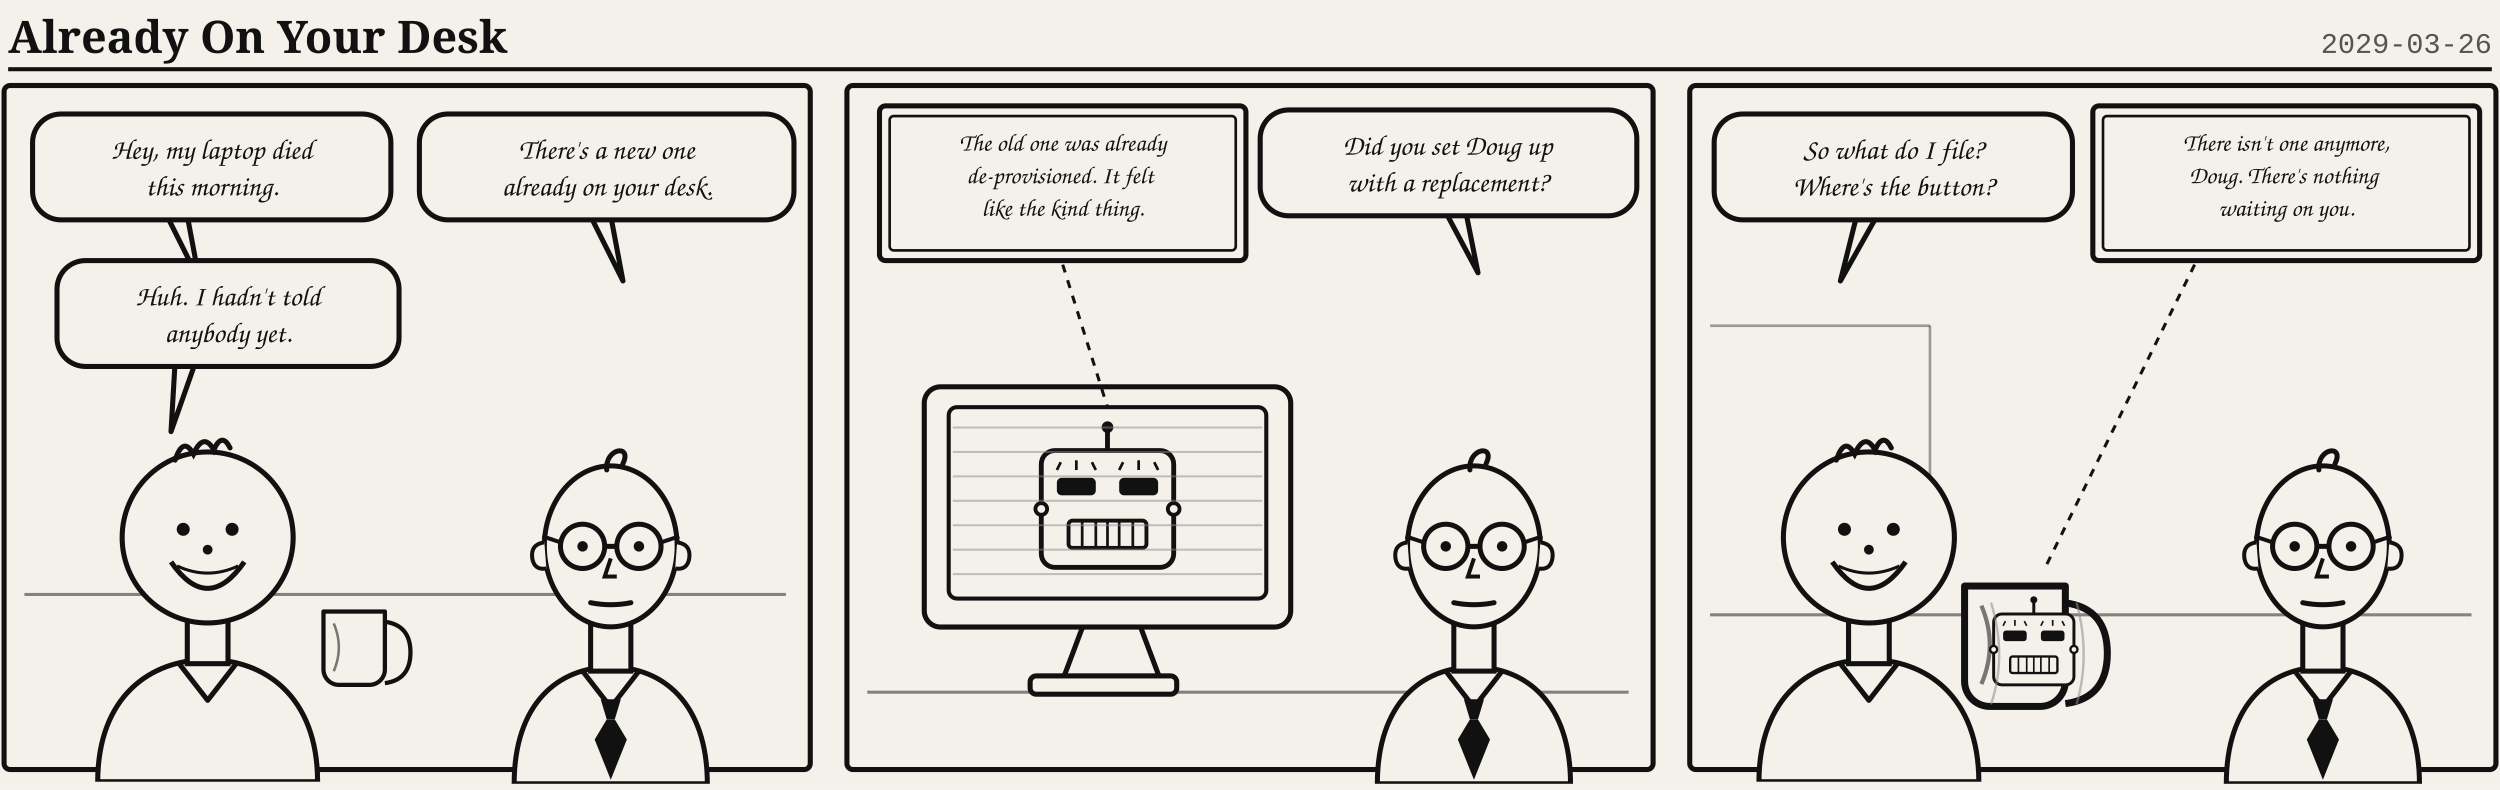
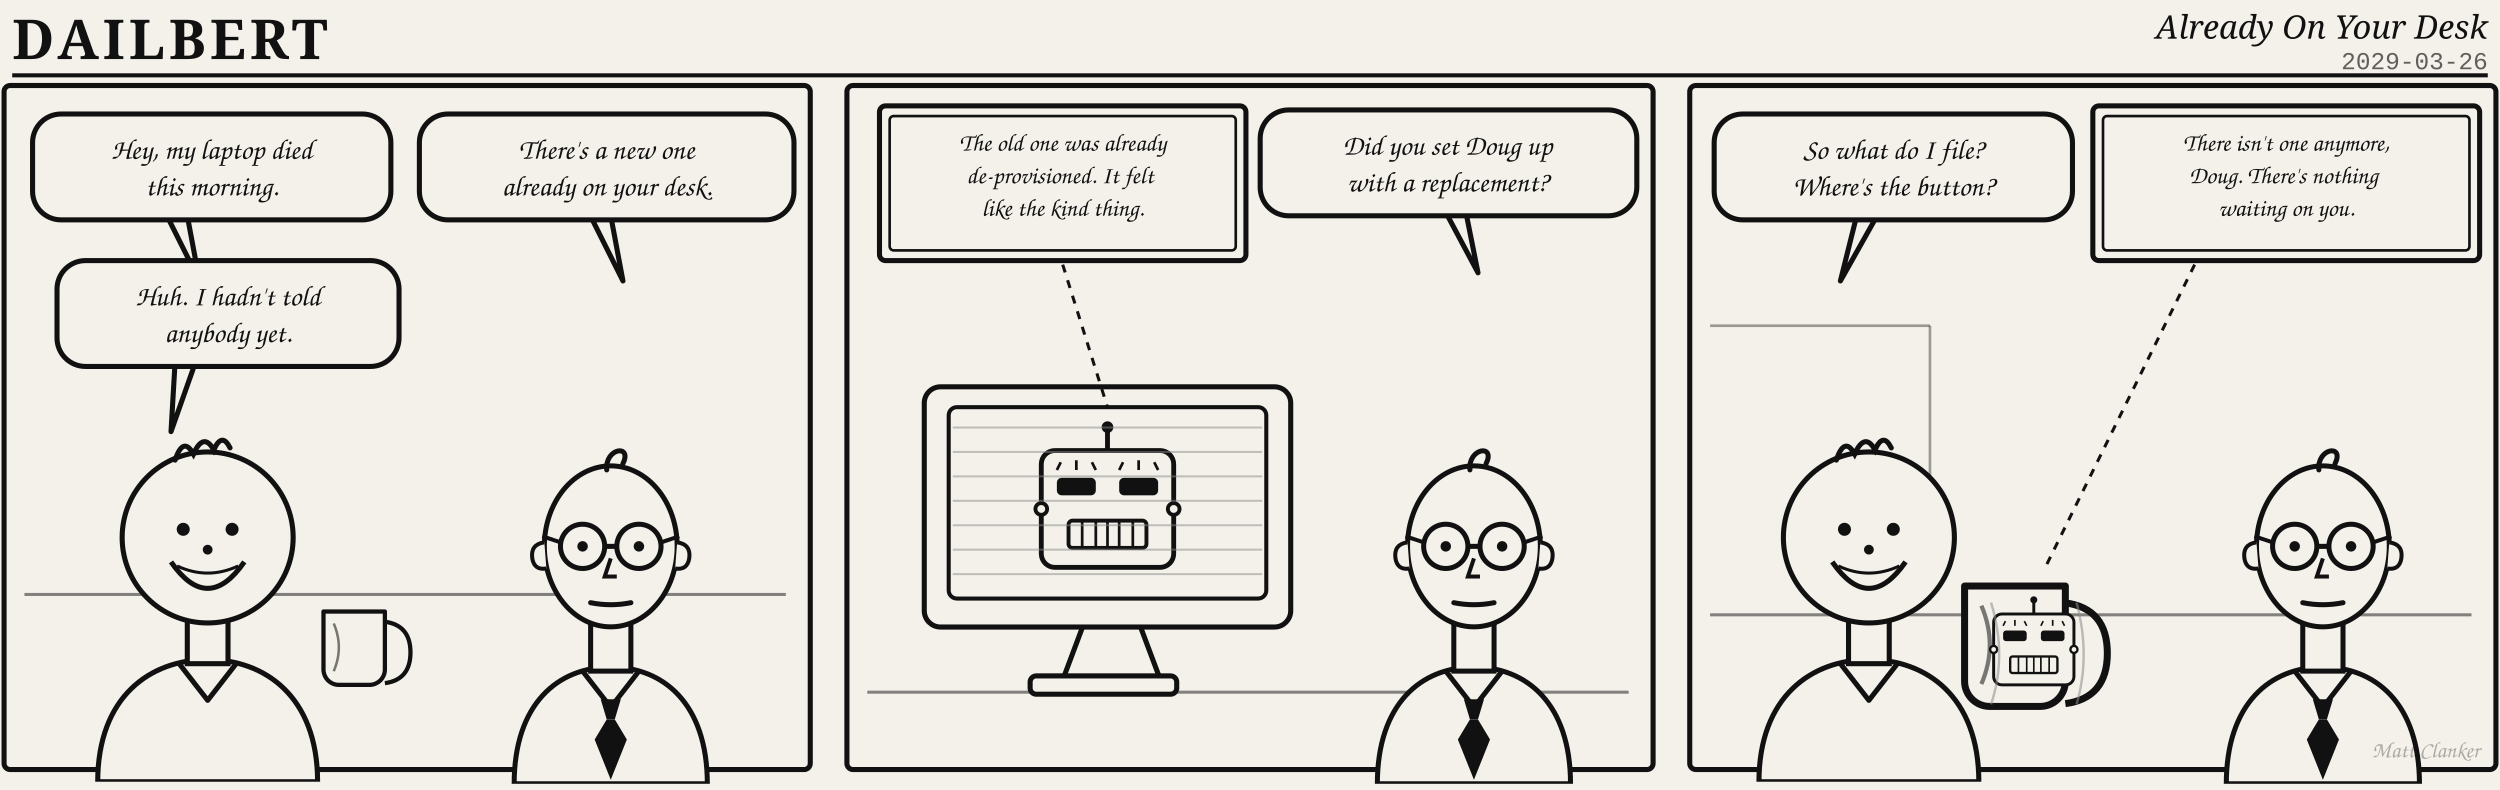
<svg xmlns="http://www.w3.org/2000/svg" viewBox="0 0 1228 388" width="1228" height="388" font-family="Georgia,serif">
  <rect width="1228" height="388" fill="#f4f1ea" />
-   <text x="4" y="26" font-family="Georgia,serif" font-weight="bold" font-size="22" fill="#111">Already On Your Desk</text>
-   <text x="1224" y="26" text-anchor="end" font-family="'Courier New',monospace" font-size="14" fill="#111" opacity="0.7">2029-03-26</text>
-   <line x1="4" y1="34" x2="1224" y2="34" stroke="#111" stroke-width="2" />
+   <text x="6" y="29" font-family="Georgia,serif" font-weight="bold" font-size="27" letter-spacing="2" fill="#111">DAILBERT</text>
+   <text x="1222" y="19" text-anchor="end" font-family="Georgia,serif" font-style="italic" font-size="16" fill="#111">Already On Your Desk</text>
+   <text x="1222" y="34" text-anchor="end" font-family="'Courier New',monospace" font-size="12" fill="#111" opacity="0.65">2029-03-26</text>
+   <line x1="6" y1="37" x2="1222" y2="37" stroke="#111" stroke-width="2" />
  <g transform="translate(0,40)">
    <defs>
      <symbol id="dailbert" viewBox="0 0 120 172">
        <path d="M12,172 C12,132 34,114 60,114 C86,114 108,132 108,172 Z" fill="#f4f1ea" stroke="#111" stroke-width="2.5" stroke-linejoin="round" />
        <rect x="50" y="90" width="20" height="26" fill="#f4f1ea" stroke="#111" stroke-width="2.5" />
        <path d="M46,116 L60,134 L74,116" fill="none" stroke="#111" stroke-width="2.5" stroke-linejoin="round" />
        <path d="M55,130 L65,130 L62,140 L58,140 Z" fill="#111" />
        <path d="M58,140 L52,150 L60,170 L68,150 L62,140 Z" fill="#111" />
        <ellipse cx="60" cy="54" rx="33" ry="40" fill="#f4f1ea" stroke="#111" stroke-width="2.5" />
        <path d="M27,52 q-7,1 -6,8 q1,6 7,5" fill="#f4f1ea" stroke="#111" stroke-width="2" />
        <path d="M93,52 q7,1 6,8 q-1,6 -7,5" fill="#f4f1ea" stroke="#111" stroke-width="2" />
        <circle cx="46" cy="54" r="11" fill="#f4f1ea" stroke="#111" stroke-width="2.5" />
        <circle cx="74" cy="54" r="11" fill="#f4f1ea" stroke="#111" stroke-width="2.5" />
        <path d="M57,54 h6" fill="none" stroke="#111" stroke-width="2.5" />
        <path d="M35,52 l-9,-3" fill="none" stroke="#111" stroke-width="2" />
        <path d="M85,52 l9,-3" fill="none" stroke="#111" stroke-width="2" />
        <circle cx="46" cy="54" r="2.6" fill="#111" />
        <circle cx="74" cy="54" r="2.6" fill="#111" />
        <path d="M60,60 l-3,9 l6,0" fill="none" stroke="#111" stroke-width="2" />
        <path d="M50,82 q10,2 20,0" fill="none" stroke="#111" stroke-width="2.5" stroke-linecap="round" />
        <path d="M58,16 c-1,-11 13,-13 8,-3" fill="none" stroke="#111" stroke-width="2.5" stroke-linecap="round" />
      </symbol>
      <symbol id="doug" viewBox="0 0 130 172">
        <path d="M8,172 C8,130 34,112 62,112 C90,112 116,130 116,172 Z" fill="#f4f1ea" stroke="#111" stroke-width="2.5" stroke-linejoin="round" />
        <rect x="52" y="88" width="20" height="26" fill="#f4f1ea" stroke="#111" stroke-width="2.5" />
        <path d="M48,114 L62,132 L76,114" fill="none" stroke="#111" stroke-width="2.5" stroke-linejoin="round" />
        <circle cx="62" cy="52" r="42" fill="#f4f1ea" stroke="#111" stroke-width="2.5" />
        <circle cx="50" cy="48" r="3.2" fill="#111" />
        <circle cx="74" cy="48" r="3.2" fill="#111" />
        <circle cx="62" cy="58" r="2.4" fill="#111" />
        <path d="M44,64 q18,26 36,0" fill="#f4f1ea" stroke="#111" stroke-width="2.5" stroke-linejoin="round" />
        <path d="M47,66 q15,7 30,0" fill="none" stroke="#111" stroke-width="1.5" />
        <path d="M46,14 q4,-12 9,-3 q5,-11 10,-2 q4,-9 8,-1" fill="none" stroke="#111" stroke-width="2.5" stroke-linecap="round" />
      </symbol>
      <symbol id="mug" viewBox="0 0 64 74">
        <path d="M8,10 h36 v34 a9,9 0 0 1 -9,9 h-18 a9,9 0 0 1 -9,-9 Z" fill="#f4f1ea" stroke="#111" stroke-width="2.5" stroke-linejoin="round" />
        <path d="M44,16 q15,2 15,18 q0,16 -15,18" fill="none" stroke="#111" stroke-width="2.5" />
        <path d="M14,17 q6,14 0,28" fill="none" stroke="#111" stroke-width="1.5" opacity="0.55" />
      </symbol>
      <symbol id="clanker" viewBox="0 0 100 92">
        <line x1="50" y1="16" x2="50" y2="5" stroke="#111" stroke-width="2.5" />
        <circle cx="50" cy="4" r="3" fill="#111" />
        <rect x="16" y="16" width="68" height="60" rx="7" fill="#f4f1ea" stroke="#111" stroke-width="2.5" />
        <circle cx="16" cy="46" r="3" fill="#f4f1ea" stroke="#111" stroke-width="2" />
        <circle cx="84" cy="46" r="3" fill="#f4f1ea" stroke="#111" stroke-width="2" />
        <rect x="24" y="30" width="20" height="9" rx="2.5" fill="#111" />
        <rect x="56" y="30" width="20" height="9" rx="2.5" fill="#111" />
        <g stroke="#111" stroke-width="1.4">
          <line x1="24" y1="26" x2="26" y2="22" />
          <line x1="34" y1="26" x2="34" y2="21" />
          <line x1="44" y1="26" x2="42" y2="22" />
          <line x1="56" y1="26" x2="58" y2="22" />
          <line x1="66" y1="26" x2="66" y2="21" />
          <line x1="76" y1="26" x2="74" y2="22" />
        </g>
        <rect x="30" y="52" width="40" height="14" rx="2" fill="#f4f1ea" stroke="#111" stroke-width="2" />
        <g stroke="#111" stroke-width="1.4">
          <line x1="37" y1="52" x2="37" y2="66" />
          <line x1="44" y1="52" x2="44" y2="66" />
          <line x1="50" y1="52" x2="50" y2="66" />
          <line x1="56" y1="52" x2="56" y2="66" />
          <line x1="63" y1="52" x2="63" y2="66" />
        </g>
      </symbol>
    </defs>
    <g transform="translate(0,0)">
      <rect x="2" y="2" width="396" height="336" rx="3" fill="#f4f1ea" stroke="#111" stroke-width="2.5" />
      <line x1="12" y1="252" x2="386" y2="252" stroke="#111" stroke-width="1.5" opacity="0.5" />
      <use href="#doug" x="30" y="172" width="150" height="172" />
      <use href="#dailbert" x="235" y="175" width="130" height="170" />
      <use href="#mug" x="152" y="252" width="54" height="62" />
      <path d="M92,66 L82,66 L98,98 Z" fill="#f4f1ea" stroke="#111" stroke-width="2.5" stroke-linejoin="round" />
      <rect x="16" y="16" width="176" height="52" rx="14" fill="#f4f1ea" stroke="#111" stroke-width="2.5" />
      <text x="104" y="38" font-family="'Comic Sans MS','Segoe Print',cursive" font-size="14" fill="#111" text-anchor="middle">Hey, my laptop died<tspan x="104" dy="18">this morning.</tspan>
      </text>
      <path d="M300,66 L290,66 L306,98 Z" fill="#f4f1ea" stroke="#111" stroke-width="2.5" stroke-linejoin="round" />
      <rect x="206" y="16" width="184" height="52" rx="14" fill="#f4f1ea" stroke="#111" stroke-width="2.5" />
      <text x="298" y="38" font-family="'Comic Sans MS','Segoe Print',cursive" font-size="14" fill="#111" text-anchor="middle">There's a new one<tspan x="298" dy="18">already on your desk.</tspan>
      </text>
      <path d="M96,138 L86,138 L84,172 Z" fill="#f4f1ea" stroke="#111" stroke-width="2.5" stroke-linejoin="round" />
      <rect x="28" y="88" width="168" height="52" rx="14" fill="#f4f1ea" stroke="#111" stroke-width="2.5" />
      <text x="112" y="110" font-family="'Comic Sans MS','Segoe Print',cursive" font-size="14" fill="#111" text-anchor="middle">Huh. I hadn't told<tspan x="112" dy="18">anybody yet.</tspan>
      </text>
    </g>
    <g transform="translate(414,0)">
      <rect x="2" y="2" width="396" height="336" rx="3" fill="#f4f1ea" stroke="#111" stroke-width="2.5" />
      <line x1="12" y1="300" x2="386" y2="300" stroke="#111" stroke-width="1.5" opacity="0.5" />
      <path d="M120,262 l-12,32 h48 l-12,-32" fill="#f4f1ea" stroke="#111" stroke-width="2.5" stroke-linejoin="round" />
      <rect x="92" y="292" width="72" height="9" rx="3" fill="#f4f1ea" stroke="#111" stroke-width="2.5" />
      <rect x="40" y="150" width="180" height="118" rx="8" fill="#f4f1ea" stroke="#111" stroke-width="2.5" />
      <rect x="52" y="160" width="156" height="94" rx="4" fill="#f4f1ea" stroke="#111" stroke-width="2" />
      <use href="#clanker" x="82" y="166" width="96" height="88" />
      <g stroke="#8a8a8a" stroke-width="1" opacity="0.5">
        <line x1="54" y1="170" x2="206" y2="170" />
        <line x1="54" y1="182" x2="206" y2="182" />
        <line x1="54" y1="194" x2="206" y2="194" />
        <line x1="54" y1="206" x2="206" y2="206" />
        <line x1="54" y1="218" x2="206" y2="218" />
        <line x1="54" y1="230" x2="206" y2="230" />
        <line x1="54" y1="242" x2="206" y2="242" />
      </g>
      <use href="#dailbert" x="245" y="175" width="130" height="170" />
      <path d="M306,64 L296,64 L312,94 Z" fill="#f4f1ea" stroke="#111" stroke-width="2.5" stroke-linejoin="round" />
      <rect x="205" y="14" width="185" height="52" rx="14" fill="#f4f1ea" stroke="#111" stroke-width="2.5" />
      <text x="297" y="36" font-family="'Comic Sans MS','Segoe Print',cursive" font-size="14" fill="#111" text-anchor="middle">Did you set Doug up<tspan x="297" dy="18">with a replacement?</tspan>
      </text>
      <line x1="108" y1="90" x2="130" y2="160" stroke="#111" stroke-width="1.5" stroke-dasharray="4 4" />
      <rect x="18" y="12" width="180" height="76" rx="3" fill="#f4f1ea" stroke="#111" stroke-width="2.5" />
      <rect x="23" y="17" width="170" height="66" rx="2" fill="none" stroke="#111" stroke-width="1.3" />
      <text x="108" y="34" font-family="'Comic Sans MS','Segoe Print',cursive" font-size="12" fill="#111" text-anchor="middle">The old one was already<tspan x="108" dy="16">de-provisioned. It felt</tspan>
        <tspan x="108" dy="16">like the kind thing.</tspan>
      </text>
    </g>
    <g transform="translate(828,0)">
      <rect x="2" y="2" width="396" height="336" rx="3" fill="#f4f1ea" stroke="#111" stroke-width="2.5" />
      <line x1="12" y1="120" x2="120" y2="120" stroke="#111" stroke-width="1.3" opacity="0.4" />
      <line x1="120" y1="120" x2="120" y2="255" stroke="#111" stroke-width="1.3" opacity="0.4" />
      <line x1="12" y1="262" x2="386" y2="262" stroke="#111" stroke-width="1.5" opacity="0.5" />
      <use href="#doug" x="18" y="172" width="150" height="172" />
      <use href="#dailbert" x="248" y="175" width="130" height="170" />
      <use href="#mug" x="126" y="234" width="88" height="102" />
      <use href="#clanker" x="142" y="252" width="58" height="54" />
      <path d="M150,256 q8,26 0,50" fill="none" stroke="#8a8a8a" stroke-width="1.2" opacity="0.55" />
      <path d="M192,256 q7,26 0,50" fill="none" stroke="#8a8a8a" stroke-width="1.2" opacity="0.55" />
      <path d="M84,66 L94,66 L76,98 Z" fill="#f4f1ea" stroke="#111" stroke-width="2.5" stroke-linejoin="round" />
      <rect x="14" y="16" width="176" height="52" rx="14" fill="#f4f1ea" stroke="#111" stroke-width="2.5" />
      <text x="102" y="38" font-family="'Comic Sans MS','Segoe Print',cursive" font-size="14" fill="#111" text-anchor="middle">So what do I file?<tspan x="102" dy="18">Where's the button?</tspan>
      </text>
      <line x1="250" y1="90" x2="176" y2="240" stroke="#111" stroke-width="1.5" stroke-dasharray="4 4" />
      <rect x="200" y="12" width="190" height="76" rx="3" fill="#f4f1ea" stroke="#111" stroke-width="2.5" />
      <rect x="205" y="17" width="180" height="66" rx="2" fill="none" stroke="#111" stroke-width="1.3" />
      <text x="295" y="34" font-family="'Comic Sans MS','Segoe Print',cursive" font-size="12" fill="#111" text-anchor="middle">There isn't one anymore,<tspan x="295" dy="16">Doug. There's nothing</tspan>
        <tspan x="295" dy="16">waiting on you.</tspan>
      </text>
    </g>
  </g>
+   <text x="1218" y="372" text-anchor="end" font-family="'Segoe Script','Comic Sans MS',cursive" font-style="italic" font-size="11" fill="#111" opacity="0.32">Matt Clanker</text>
</svg>
